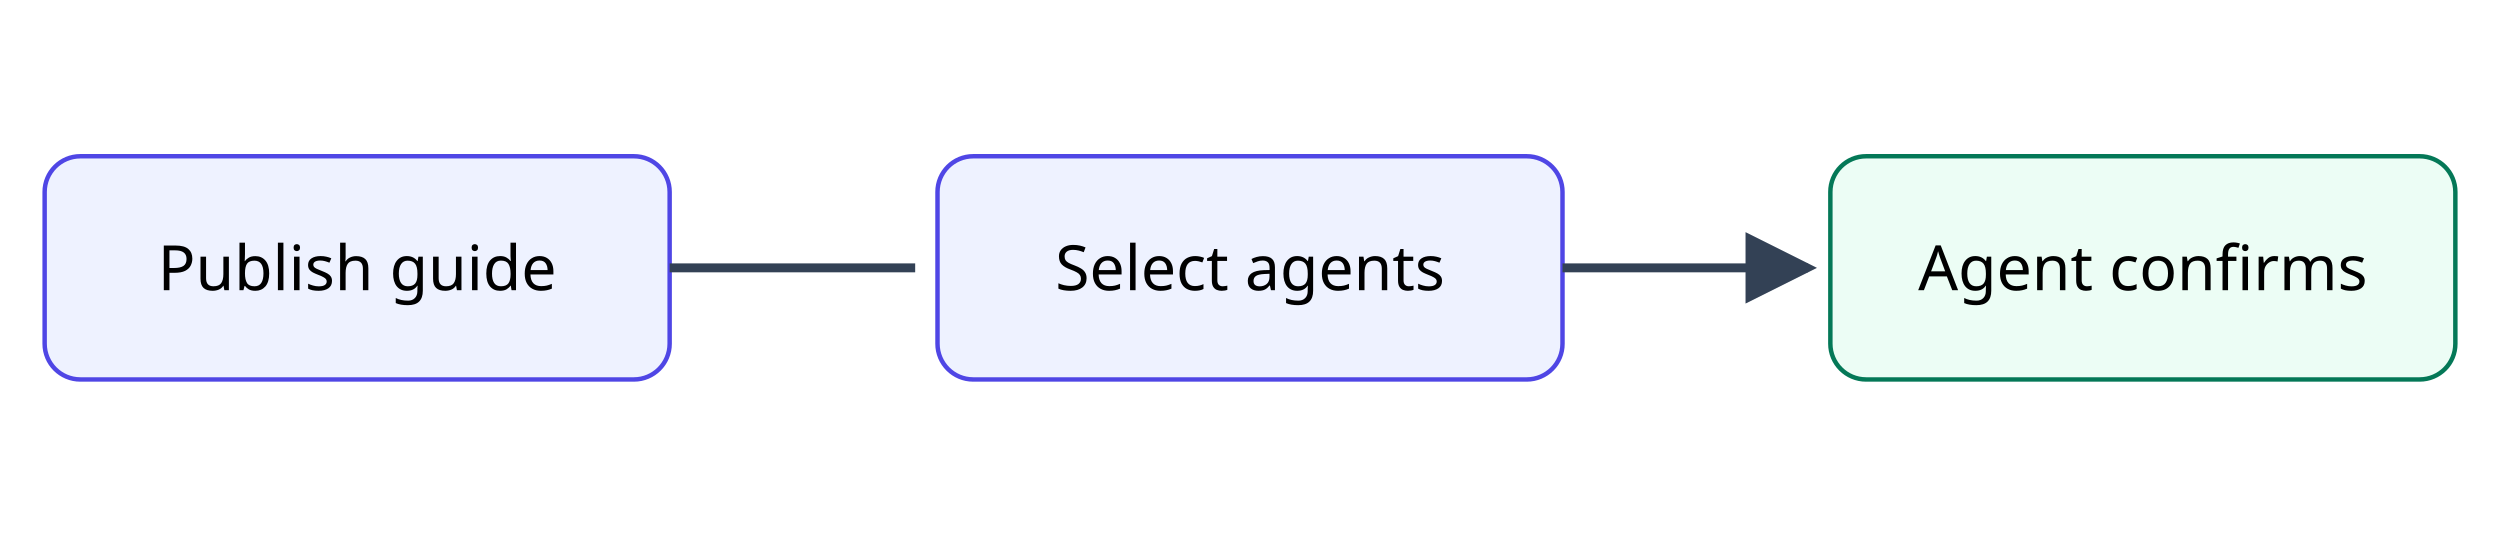
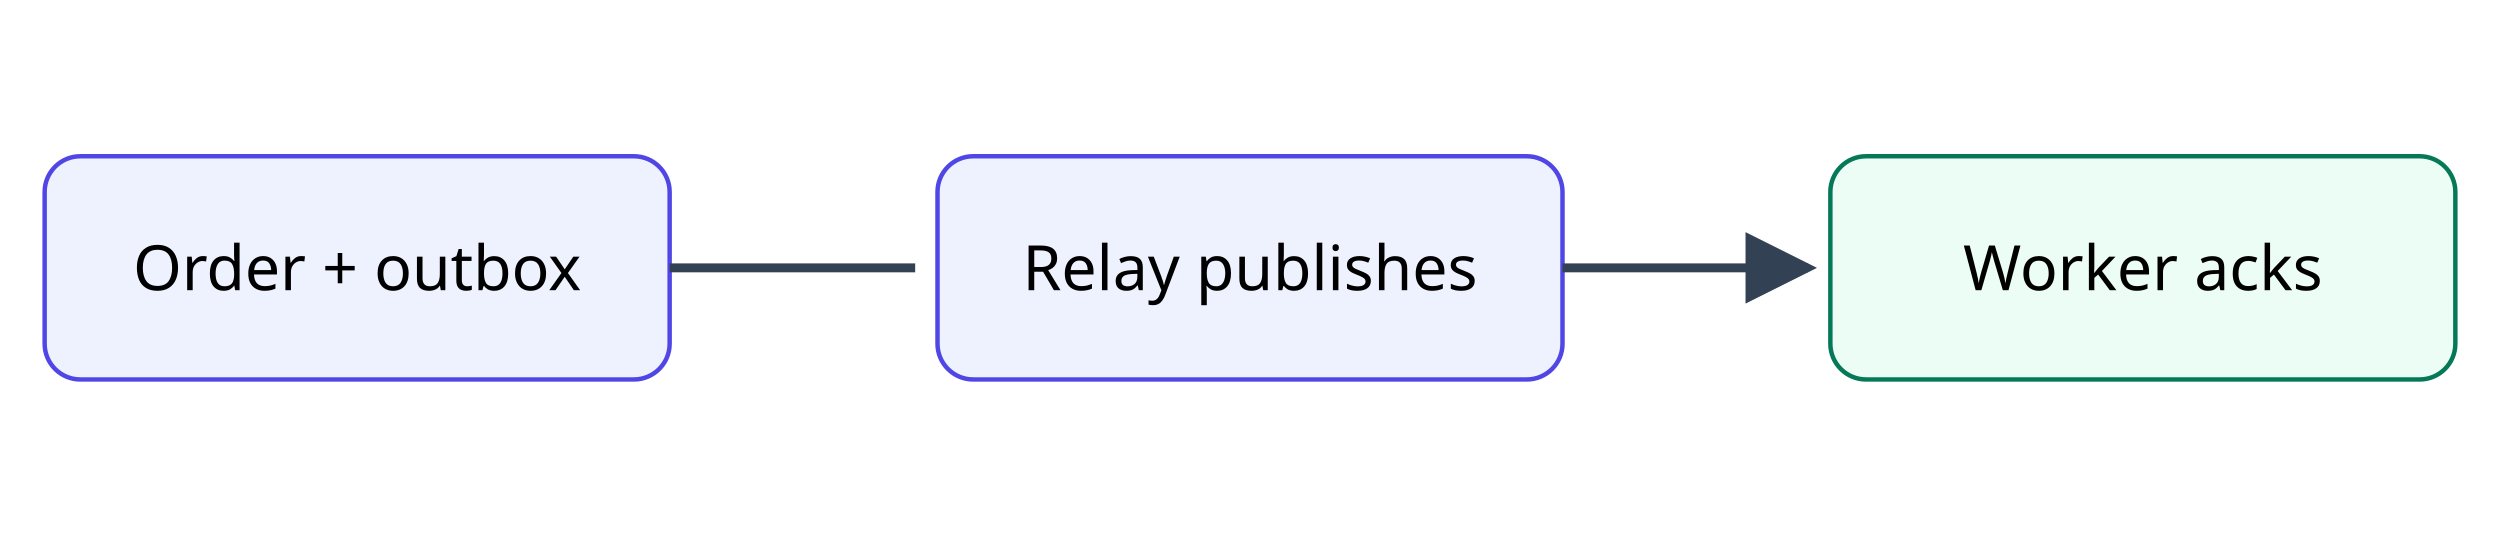
<svg xmlns="http://www.w3.org/2000/svg" width="560" height="120" viewBox="0 0 560 120" font-family="sans-serif" font-size="14">
  <rect x="10" y="35" width="140" height="50" rx="8" fill="#eef2ff" stroke="#4f46e5" />
-   <text x="80" y="65" text-anchor="middle">Publish guide</text>
+   <text x="80" y="65" text-anchor="middle">Order + outbox</text>
  <rect x="210" y="35" width="140" height="50" rx="8" fill="#eef2ff" stroke="#4f46e5" />
-   <text x="280" y="65" text-anchor="middle">Select agents</text>
+   <text x="280" y="65" text-anchor="middle">Relay publishes</text>
  <rect x="410" y="35" width="140" height="50" rx="8" fill="#ecfdf5" stroke="#047857" />
-   <text x="480" y="65" text-anchor="middle">Agent confirms</text>
+   <text x="480" y="65" text-anchor="middle">Worker acks</text>
  <path d="M150 60 H205 M350 60 H405" stroke="#334155" stroke-width="2" marker-end="url(#a)" />
  <defs>
    <marker id="a" markerWidth="8" markerHeight="8" refX="7" refY="4" orient="auto">
      <path d="M0 0 L8 4 L0 8 z" fill="#334155" />
    </marker>
  </defs>
</svg>
